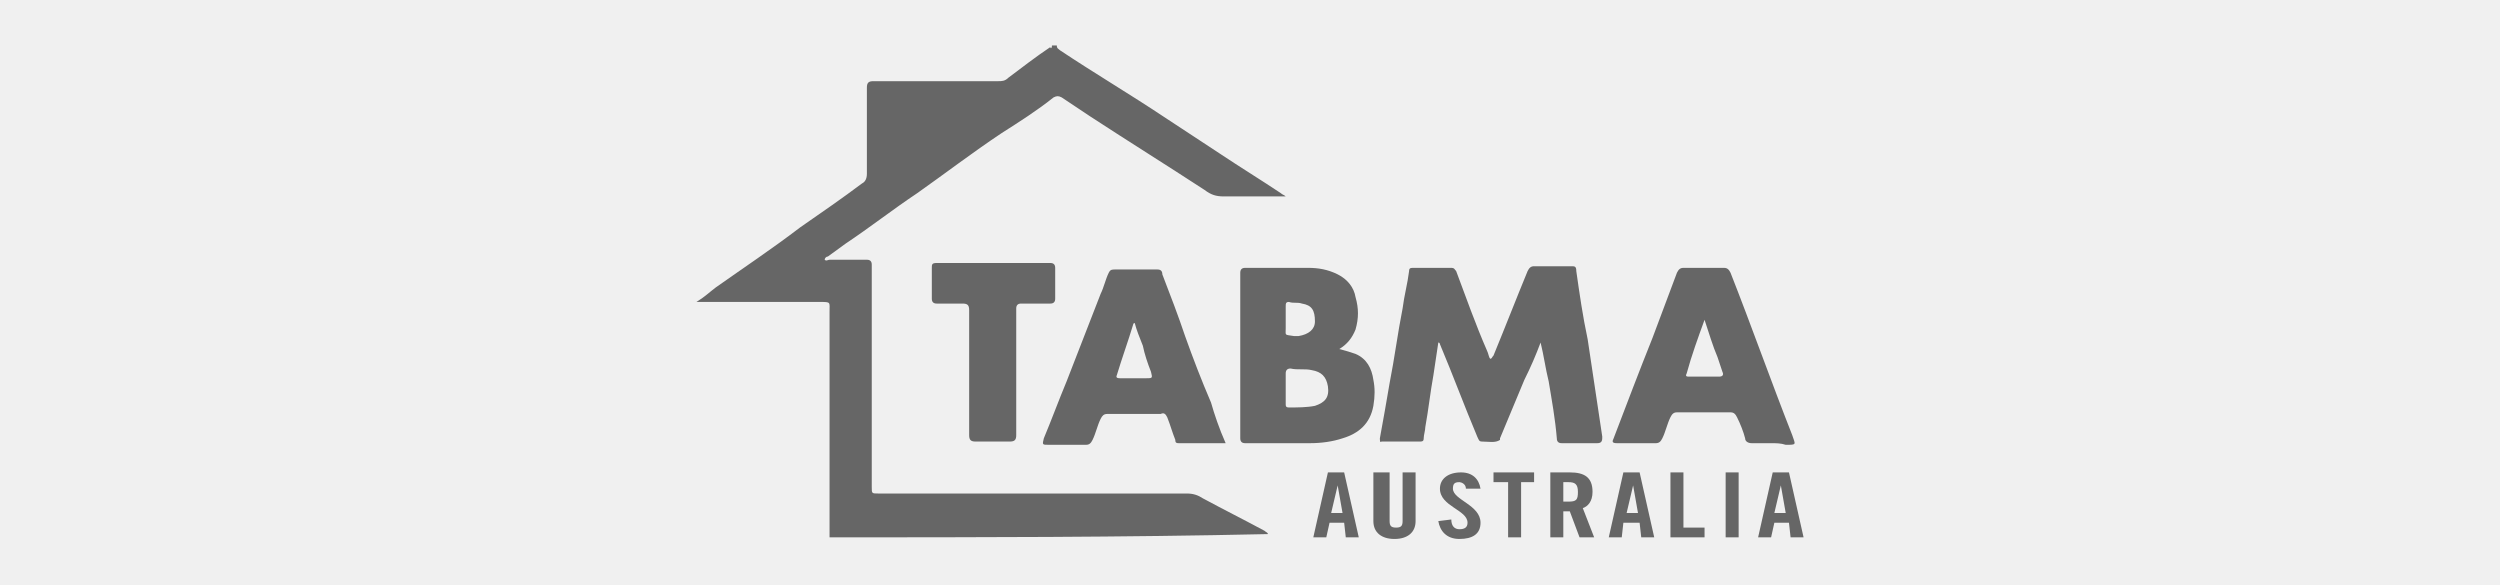
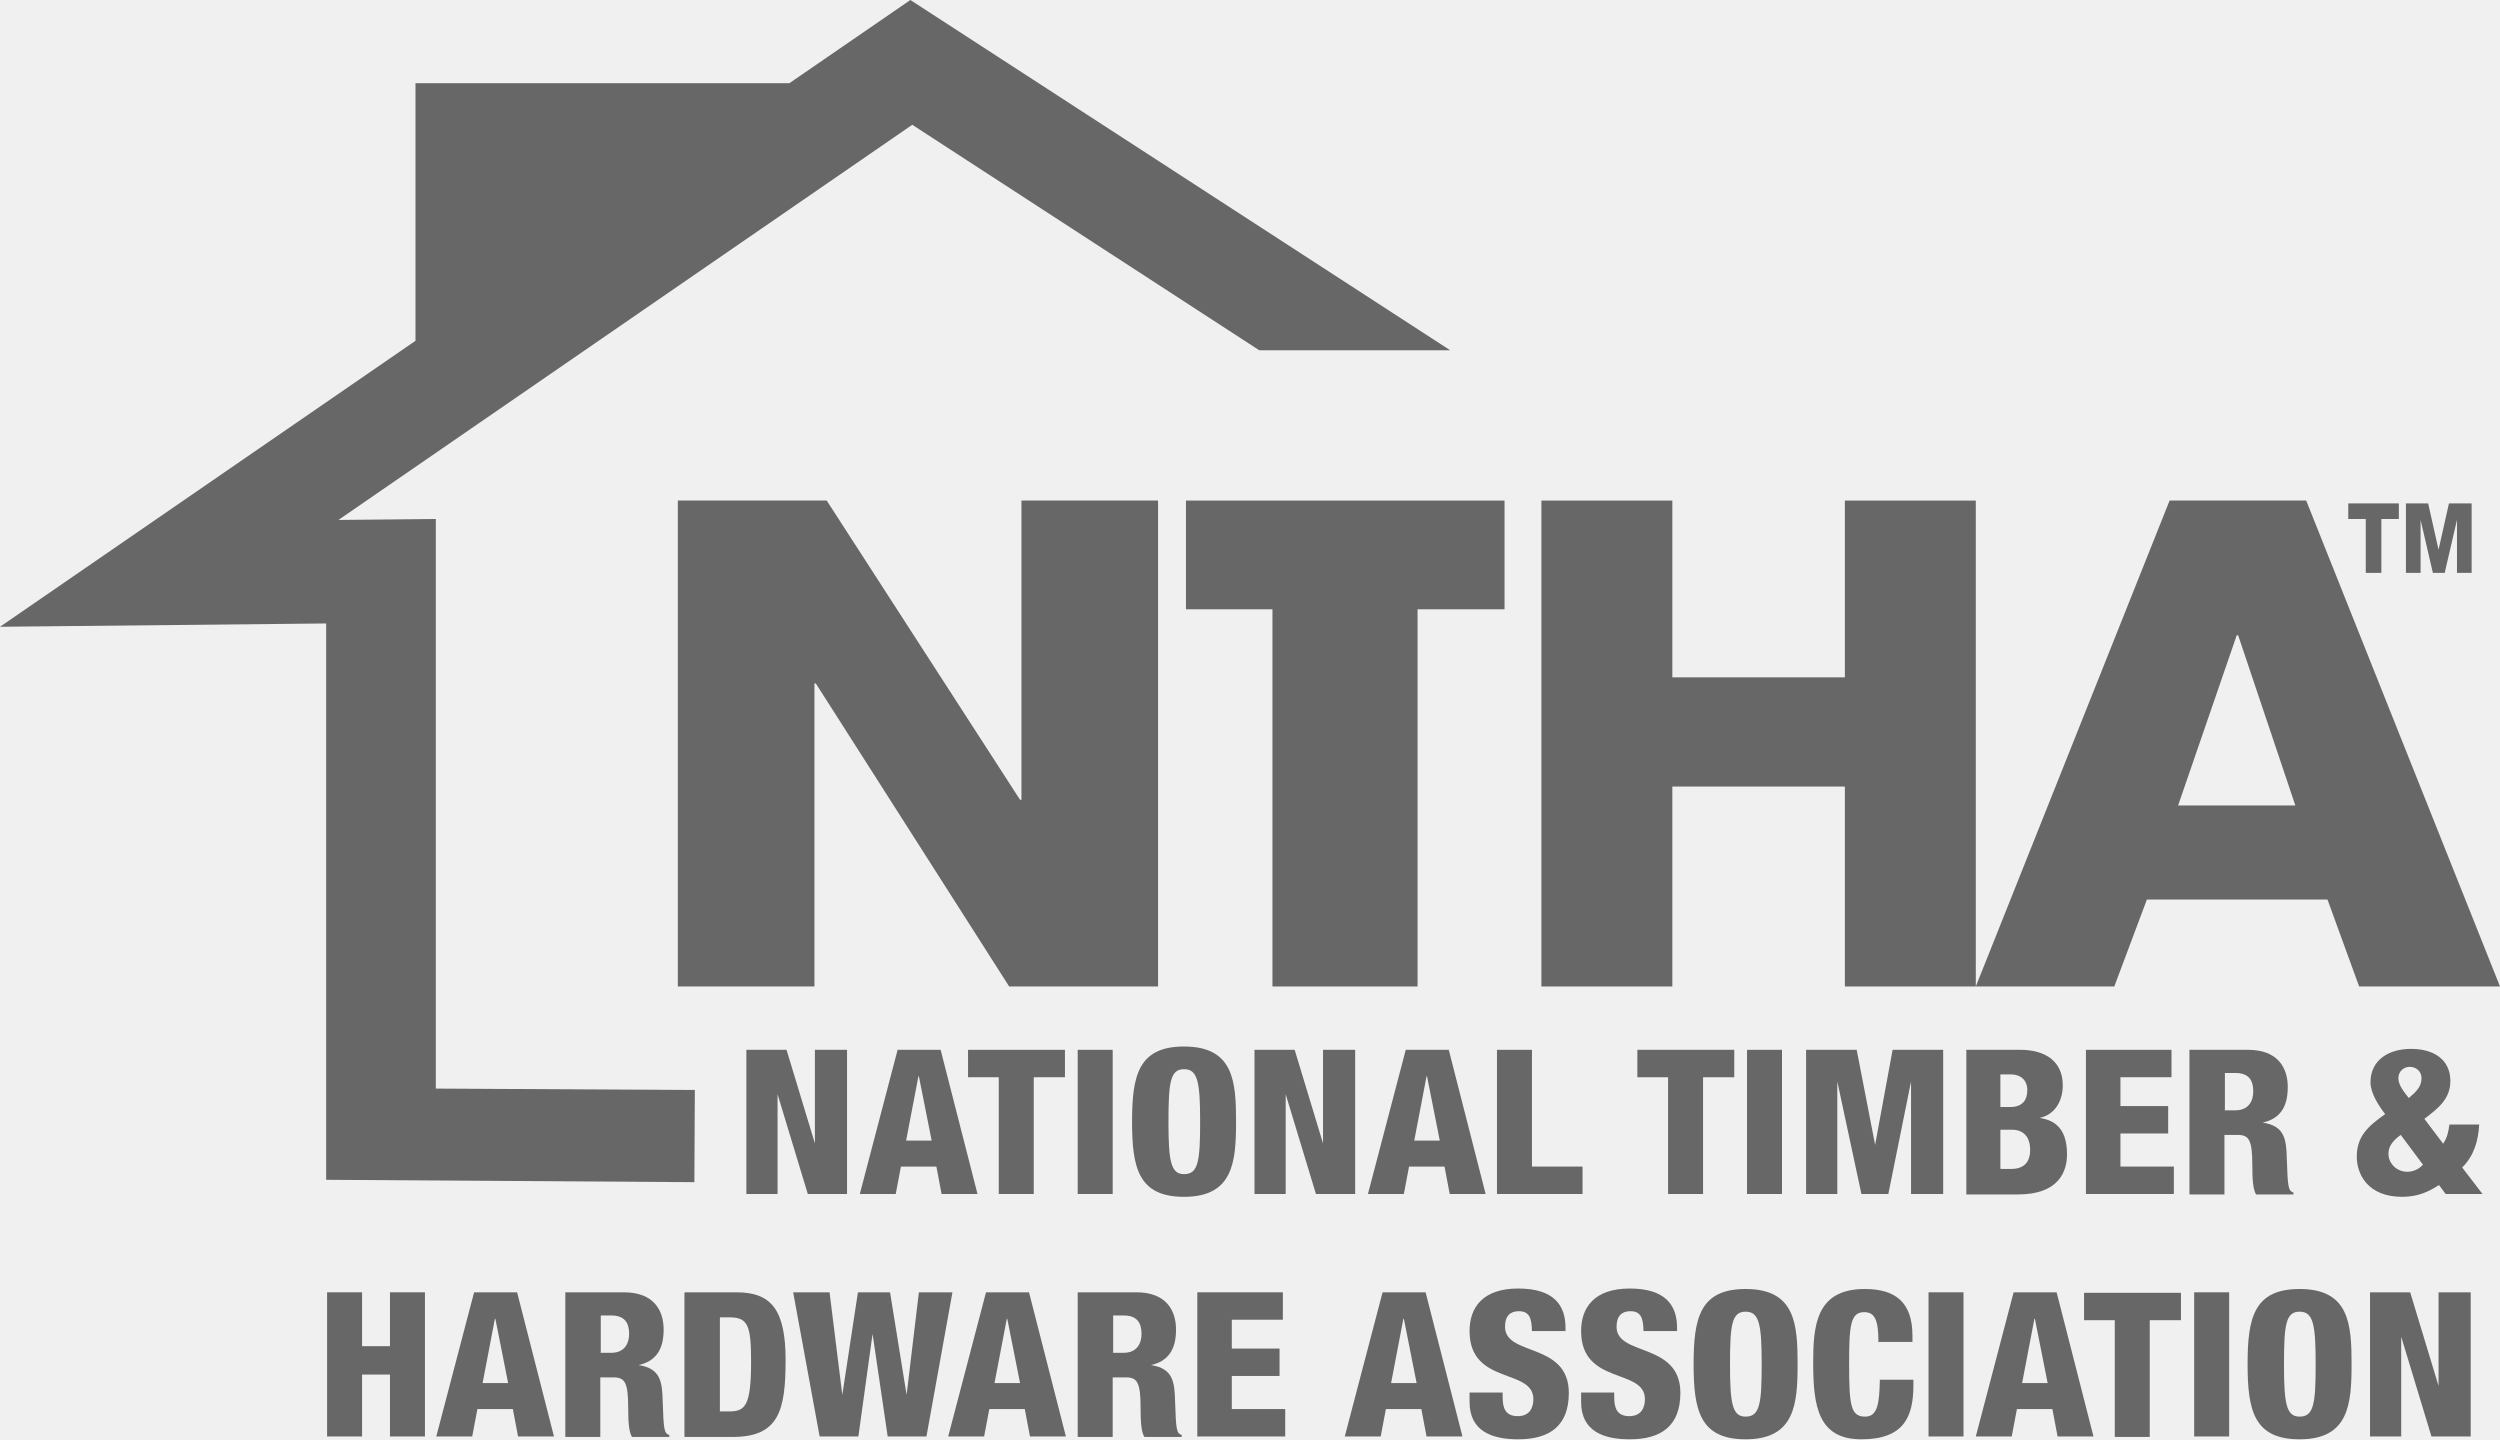
- <svg xmlns="http://www.w3.org/2000/svg" version="1.1" id="Layer_1" x="0px" y="0px" viewBox="0 0 154 36" style="enable-background:new 0 0 154 36;" xml:space="preserve">
-   <style type="text/css">
- 	.st0{fill:#1A2959;}
- 	.st1{fill:#666666;}
- 	.st2{fill:#FFFFFF;}
- 	.st3{fill:#06FFD5;}
- 	.st4{fill:#E9F6F6;}
- 	.st5{fill:#AADDDD;}
- 	.st6{fill:#B6E5F5;}
- 	.st7{opacity:0.17;fill:none;stroke:#C2C6D3;stroke-width:30;stroke-miterlimit:10;}
- 	.st8{fill:#39DBD0;}
- 	.st9{fill:#4E82F7;}
- 	.st10{fill:#AAEBEB;}
- 	.st11{fill:#67D4E4;}
- 	.st12{fill:#71C0E6;}
- 	.st13{fill:#FEFEFE;}
- 	.st14{fill:#FBD62E;}
- 	.st15{fill:#FAD52E;}
- 	.st16{fill:#5FB8E0;}
- 	.st17{fill:#5FB7DF;}
- 	.st18{fill:#449D84;}
- 	.st19{fill:#9BFFEE;}
- 	.st20{fill:#C5EAF7;}
- 	.st21{fill:#2A94F4;}
- 	.st22{fill:#0E538C;}
- 	.st23{fill-rule:evenodd;clip-rule:evenodd;fill:#B6E5F5;}
- 	.st24{fill-rule:evenodd;clip-rule:evenodd;fill:#0A3C5F;}
- 	.st25{fill-rule:evenodd;clip-rule:evenodd;fill:#CC346F;}
- 	.st26{fill-rule:evenodd;clip-rule:evenodd;fill:#1A2959;}
- 	.st27{fill:#E5AB83;}
- 	.st28{fill:#EFB68F;}
- 	.st29{fill:#1989DD;}
- 	.st30{fill:#FFBE55;}
- 	.st31{fill:#F7C39F;}
- 	.st32{fill:#34A2F4;}
- 	.st33{fill:#00A48E;}
- 	.st34{fill:#7FCF5F;}
- 	.st35{fill:url(#SVGID_1_);}
- 	.st36{fill:url(#SVGID_00000054254087246762445470000005644328281129751177_);}
- 	.st37{fill:url(#SVGID_00000115515800322735013300000017461720351247196317_);}
- 	.st38{fill:url(#SVGID_00000083090495873634545500000016719735855457455756_);}
- 	.st39{fill:url(#SVGID_00000061438209675087386000000017576309266849648297_);}
- 	.st40{fill:url(#SVGID_00000156582494915411697210000002622131659458375560_);}
- 	.st41{fill:url(#SVGID_00000094612981922231005960000003919706905108722335_);}
- 	.st42{fill:url(#SVGID_00000021833909275833699550000012516650189515232652_);}
- 	.st43{fill:url(#SVGID_00000028285426613738086190000010201326995338225041_);}
- 	.st44{fill:url(#SVGID_00000002367273771334126220000016541591441285671094_);}
- 	.st45{fill:url(#SVGID_00000136372719274990113760000005823942685852005279_);}
- 	.st46{fill:#00BF95;}
- 	.st47{fill:#004032;}
- 	.st48{fill:#00FFC6;}
- </style>
-   <g>
+ <svg xmlns="http://www.w3.org/2000/svg" id="Layer_2" viewBox="0 0 52.89 30.46">
+   <defs>
+     <style>.cls-1{fill:#676767;}</style>
+   </defs>
+   <g id="Layer_1-2">
+     <g id="Layer_1-2">
+       <g>
+         <g>
+           <path class="cls-1" d="m15.79,22.21h.85l.6,1.98h0v-1.98h.68v3.05h-.83l-.64-2.11h0v2.11h-.66s0-3.05,0-3.05Z" />
+           <path class="cls-1" d="m18.98,22.21h.92l.78,3.05h-.76l-.11-.58h-.75l-.11.58h-.76l.8-3.05h0Zm.45.56h0l-.26,1.36h.54l-.27-1.36Z" />
+           <path class="cls-1" d="m21.14,22.79h-.66v-.58h2.05v.58h-.66v2.47h-.74v-2.47Z" />
+           <path class="cls-1" d="m22.8,22.21h.74v3.05h-.74v-3.05Z" />
+           <path class="cls-1" d="m25.05,25.32c-.97,0-1.1-.62-1.1-1.59s.13-1.59,1.1-1.59c1.05,0,1.1.74,1.1,1.59s-.06,1.59-1.1,1.59Zm0-.48c.3,0,.34-.27.34-1.11s-.05-1.11-.34-1.11-.33.27-.33,1.11.05,1.11.33,1.11Z" />
+           <path class="cls-1" d="m26.54,22.21h.85l.6,1.98h0v-1.98h.68v3.05h-.83l-.64-2.11h0v2.11h-.66s0-3.05,0-3.05Z" />
+           <path class="cls-1" d="m29.73,22.21h.92l.78,3.05h-.76l-.11-.58h-.75l-.11.58h-.76l.8-3.05h0Zm.45.56h0l-.26,1.36h.54l-.27-1.36Z" />
+           <path class="cls-1" d="m31.67,22.21h.74v2.47h1.07v.58h-1.81v-3.05Z" />
+           <path class="cls-1" d="m35.3,22.79h-.66v-.58h2.05v.58h-.66v2.47h-.74s0-2.47,0-2.47Z" />
+           <path class="cls-1" d="m36.96,22.21h.74v3.05h-.74v-3.05Z" />
+           <path class="cls-1" d="m38.2,22.21h1.08l.39,2.01h0l.37-2.01h1.07v3.05h-.68v-2.38h0l-.48,2.38h-.57l-.51-2.38h0v2.38h-.66v-3.05h0Z" />
+           <path class="cls-1" d="m41.59,22.21h1.15c.54,0,.9.25.9.75,0,.36-.19.63-.49.69h0c.23.04.58.14.58.77,0,.36-.17.85-1.04.85h-1.09v-3.05h0Zm.74,1.21h.2c.25,0,.36-.14.36-.36,0-.16-.09-.33-.36-.33h-.21v.69h0Zm0,1.31h.22c.3,0,.4-.18.4-.4,0-.3-.16-.43-.39-.43h-.24v.82h0Z" />
+           <path class="cls-1" d="m44.12,22.21h1.82v.58h-1.08v.61h1.01v.58h-1.01v.7h1.13v.58h-1.86v-3.05h0Z" />
+           <path class="cls-1" d="m46.32,22.21h1.24c.63,0,.84.38.84.79,0,.44-.18.67-.53.75h0c.47.07.5.36.51.77.02.6.03.67.14.71v.04h-.79c-.06-.1-.08-.28-.08-.62,0-.53-.07-.64-.31-.64h-.28v1.26h-.74s0-3.05,0-3.05Zm.74,1.28h.23c.3,0,.38-.22.38-.4,0-.23-.09-.39-.38-.39h-.22v.78h0Z" />
+           <path class="cls-1" d="m51.69,24.19c.09-.13.11-.26.13-.4h.63c-.02.35-.11.66-.36.91l.43.56h-.78l-.14-.19c-.23.15-.46.25-.78.25-.72,0-.96-.47-.96-.85,0-.44.25-.65.6-.9-.13-.17-.31-.44-.31-.67,0-.48.39-.71.86-.71s.83.22.83.68c0,.38-.26.58-.55.8l.4.53Zm-.9-.18c-.18.13-.26.25-.26.4,0,.2.17.38.4.38.13,0,.25-.06.33-.15l-.47-.63h0Zm.17-.78c.14-.12.27-.23.27-.42,0-.15-.12-.24-.25-.24-.12,0-.24.09-.24.24s.12.29.22.42Z" />
+           <path class="cls-1" d="m6.92,27.34h.74v1.14h.59v-1.14h.74v3.05h-.74v-1.31h-.59v1.31h-.74v-3.05Z" />
+           <path class="cls-1" d="m10.02,27.34h.92l.78,3.05h-.76l-.11-.58h-.75l-.11.58h-.76l.8-3.05h0Zm.45.56h0l-.26,1.36h.54l-.27-1.36Z" />
+           <path class="cls-1" d="m11.96,27.34h1.24c.63,0,.84.38.84.79,0,.44-.18.67-.53.75h0c.47.07.5.36.51.77.02.6.03.67.14.71v.04h-.79c-.06-.1-.08-.28-.08-.62,0-.53-.07-.64-.31-.64h-.28v1.26h-.74s0-3.05,0-3.05Zm.74,1.28h.23c.3,0,.38-.22.38-.4,0-.23-.09-.39-.38-.39h-.22v.78h0Z" />
+           <path class="cls-1" d="m14.49,27.34h1.09c.73,0,1.04.36,1.04,1.43s-.14,1.63-1.12,1.63h-1.02v-3.05h0Zm.74,2.52h.2c.34,0,.46-.13.46-1.05,0-.75-.06-.94-.45-.94h-.21v2h0Z" />
+           <path class="cls-1" d="m16.81,27.34h.74l.27,2.17h0l.33-2.17h.68l.35,2.17h0l.26-2.17h.71l-.55,3.05h-.82l-.32-2.17h0l-.3,2.17h-.82l-.56-3.05h0Z" />
+           <path class="cls-1" d="m20.85,27.34h.92l.78,3.05h-.76l-.11-.58h-.75l-.11.58h-.76l.8-3.05h0Zm.45.56h0l-.26,1.36h.54l-.27-1.36Z" />
+           <path class="cls-1" d="m22.8,27.34h1.24c.63,0,.84.38.84.79,0,.44-.18.67-.53.75h0c.47.07.5.36.51.77.02.6.03.67.14.71v.04h-.79c-.06-.1-.08-.28-.08-.62,0-.53-.07-.64-.31-.64h-.28v1.26h-.74s0-3.05,0-3.05Zm.74,1.28h.23c.3,0,.38-.22.38-.4,0-.23-.09-.39-.38-.39h-.22v.78h0Z" />
+           <path class="cls-1" d="m25.32,27.34h1.82v.58h-1.08v.61h1.01v.58h-1.01v.7h1.13v.58h-1.86v-3.05h0Z" />
+           <path class="cls-1" d="m29.24,27.34h.92l.78,3.05h-.76l-.11-.58h-.75l-.11.58h-.76l.8-3.05h0Zm.45.56h0l-.26,1.36h.54l-.27-1.36Z" />
+           <path class="cls-1" d="m31.79,29.46v.1c0,.23.06.4.32.4s.33-.19.33-.36c0-.66-1.35-.29-1.35-1.44,0-.49.27-.9,1.03-.9s1,.36,1,.83v.07h-.71c0-.14-.02-.25-.06-.32-.05-.07-.11-.1-.22-.1-.18,0-.29.1-.29.33,0,.63,1.35.32,1.35,1.4,0,.69-.4.98-1.07.98-.54,0-1.03-.16-1.03-.79v-.2h.71Z" />
+           <path class="cls-1" d="m34.15,29.46v.1c0,.23.06.4.32.4s.33-.19.33-.36c0-.66-1.35-.29-1.35-1.44,0-.49.27-.9,1.03-.9s1,.36,1,.83v.07h-.71c0-.14-.02-.25-.06-.32-.05-.07-.11-.1-.22-.1-.18,0-.29.1-.29.33,0,.63,1.35.32,1.35,1.4,0,.69-.4.98-1.07.98-.54,0-1.03-.16-1.03-.79v-.2h.71Z" />
+           <path class="cls-1" d="m36.93,30.45c-.97,0-1.1-.62-1.1-1.59s.13-1.59,1.1-1.59c1.05,0,1.1.74,1.1,1.59s-.06,1.59-1.1,1.59Zm0-.48c.3,0,.34-.27.34-1.11s-.05-1.11-.34-1.11-.33.27-.33,1.11.05,1.11.33,1.11Z" />
+           <path class="cls-1" d="m39.74,28.4c0-.44-.06-.64-.3-.64-.29,0-.32.28-.32,1.07,0,.9.03,1.14.34,1.14.27,0,.3-.3.31-.78h.71v.11c0,.66-.19,1.15-1.1,1.15s-1.02-.69-1.02-1.61c0-.78.05-1.57,1.09-1.57.65,0,1.01.28,1.01.99v.13h-.71,0Z" />
+           <path class="cls-1" d="m40.8,27.34h.74v3.05h-.74v-3.05Z" />
+           <path class="cls-1" d="m42.59,27.34h.92l.78,3.05h-.76l-.11-.58h-.75l-.11.58h-.76l.8-3.05h0Zm.45.56h0l-.26,1.36h.54l-.27-1.36Z" />
+           <path class="cls-1" d="m44.75,27.93h-.66v-.58h2.05v.58h-.66v2.47h-.74s0-2.47,0-2.47Z" />
+           <path class="cls-1" d="m46.42,27.34h.74v3.05h-.74v-3.05Z" />
+           <path class="cls-1" d="m48.65,30.45c-.97,0-1.1-.62-1.1-1.59s.13-1.59,1.1-1.59c1.05,0,1.1.74,1.1,1.59s-.06,1.59-1.1,1.59Zm0-.48c.3,0,.34-.27.34-1.11s-.05-1.11-.34-1.11-.33.27-.33,1.11.05,1.11.33,1.11Z" />
+           <path class="cls-1" d="m50.14,27.34h.85l.6,1.98h0v-1.98h.68v3.05h-.83l-.64-2.11h0v2.11h-.66s0-3.05,0-3.05Z" />
+         </g>
+         <polygon class="cls-1" points="19.26 0 16.7 1.76 8.79 1.76 8.79 7.21 0 13.26 6.9 13.19 6.9 24.96 14.69 25.01 14.7 23.06 9.22 23.03 9.22 10.98 7.16 11 19.3 2.64 26.64 7.41 30.68 7.41 19.26 0" />
+       </g>
+     </g>
+     <path class="cls-1" d="m14.34,10.59h3.15l4.09,6.33h.03v-6.33h2.89v10.28h-3.15l-4.09-6.41h-.03v6.41h-2.89v-10.28Z" />
+     <path class="cls-1" d="m31.82,12.89h-1.83v7.98h-3.07v-7.98h-1.83v-2.3h6.74v2.3Z" />
+     <path class="cls-1" d="m32.61,10.59h2.77v3.74h3.65v-3.74h2.77v10.28h-2.77v-4.23h-3.65v4.23h-2.77v-10.28Z" />
+     <path class="cls-1" d="m45.89,10.59h2.9l4.1,10.28h-2.98l-.67-1.84h-3.82l-.69,1.84h-2.93l4.1-10.28Zm.18,6.45h2.49l-1.21-3.6h-.03l-1.24,3.6Z" />
    <g>
-       <path class="st1" d="M51.1,33.1c0-4.6,0-9.3,0-13.9c0-0.6,0.1-0.6-0.6-0.6c-2.4,0-4.7,0-7.1,0c-0.1,0-0.2,0-0.5,0    c0.5-0.3,0.8-0.6,1.2-0.9c1.7-1.2,3.5-2.4,5.2-3.7c1.3-0.9,2.6-1.8,3.8-2.7c0.2-0.1,0.3-0.3,0.3-0.6c0-1.8,0-3.5,0-5.3    c0-0.3,0.1-0.4,0.4-0.4c2.6,0,5.2,0,7.7,0c0.2,0,0.4,0,0.6-0.2c0.8-0.6,1.7-1.3,2.6-1.9C64.7,3,64.8,3,64.8,2.8c0.1,0,0.2,0,0.3,0    c0,0.2,0.1,0.2,0.2,0.3c2.1,1.4,4.3,2.7,6.4,4.1C72.9,8,74,8.7,75.2,9.5c1.2,0.8,2.5,1.6,3.7,2.4c0.1,0.1,0.2,0.1,0.3,0.2    c-0.2,0-0.3,0-0.4,0c-1.1,0-2.3,0-3.4,0c-0.5,0-0.8-0.1-1.2-0.4c-2.3-1.5-4.7-3-7-4.5c-0.6-0.4-1.2-0.8-1.8-1.2    c-0.2-0.1-0.3-0.1-0.5,0c-1,0.8-2.1,1.5-3.2,2.2c-1.8,1.2-3.5,2.5-5.2,3.7c-1.5,1-2.9,2.1-4.4,3.1c-0.4,0.3-0.7,0.5-1.1,0.8    c-0.1,0-0.2,0.1-0.2,0.2c0.1,0.1,0.2,0,0.3,0c0.8,0,1.5,0,2.3,0c0.2,0,0.3,0.1,0.3,0.3c0,0.5,0,1.1,0,1.6c0,4,0,8.1,0,12.1    c0,0.4,0,0.4,0.4,0.4c6.3,0,12.6,0,19,0c0.4,0,0.7,0.1,1,0.3c1.3,0.7,2.5,1.3,3.8,2c0.1,0.1,0.2,0.1,0.2,0.2    C69.2,33.1,60.1,33.1,51.1,33.1z" />
-       <path class="st1" d="M94.9,21.1c-0.3,0.8-0.6,1.5-1,2.3c-0.5,1.2-1,2.4-1.5,3.6c0,0,0,0.1,0,0.1c-0.3,0.2-0.7,0.1-1.1,0.1    c-0.2,0-0.2-0.1-0.3-0.3c-0.8-1.9-1.5-3.8-2.3-5.7c0,0,0-0.1-0.1-0.1c-0.1,0.7-0.2,1.3-0.3,2c-0.2,1.1-0.3,2.1-0.5,3.2    c0,0.2-0.1,0.5-0.1,0.7c0,0.2-0.1,0.2-0.3,0.2c-0.8,0-1.6,0-2.3,0C85,27.3,85,27.1,85,27c0.2-1.1,0.4-2.2,0.6-3.4    c0.3-1.5,0.5-3.1,0.8-4.6c0.1-0.8,0.3-1.5,0.4-2.3c0-0.2,0.1-0.2,0.3-0.2c0.8,0,1.6,0,2.3,0c0.2,0,0.2,0.1,0.3,0.2    c0.6,1.6,1.2,3.3,1.9,4.9c0.1,0.2,0.1,0.4,0.2,0.5c0.1,0,0.1-0.1,0.2-0.2c0.7-1.7,1.4-3.5,2.1-5.2c0.1-0.2,0.2-0.3,0.4-0.3    c0.8,0,1.5,0,2.3,0c0.2,0,0.3,0,0.3,0.3c0.2,1.4,0.4,2.8,0.7,4.2c0.3,2,0.6,4,0.9,6c0,0.2,0,0.4-0.3,0.4c-0.7,0-1.5,0-2.2,0    c-0.2,0-0.3-0.1-0.3-0.3c-0.1-1.2-0.3-2.3-0.5-3.5C95.2,22.7,95.1,21.9,94.9,21.1C95,21.1,95,21.1,94.9,21.1z" />
-       <path class="st1" d="M82.5,21.5c0.4,0.1,0.7,0.2,1,0.3c0.7,0.3,1,0.9,1.1,1.6c0.1,0.5,0.1,1,0,1.6c-0.2,1.1-0.9,1.7-1.9,2    c-0.6,0.2-1.3,0.3-2,0.3c-1.3,0-2.7,0-4,0c-0.2,0-0.3-0.1-0.3-0.3c0-3.4,0-6.8,0-10.2c0-0.2,0.1-0.3,0.3-0.3c1.3,0,2.6,0,3.9,0    c0.6,0,1.2,0.1,1.8,0.4c0.6,0.3,1,0.8,1.1,1.4c0.2,0.7,0.2,1.3,0,2C83.3,20.8,83,21.2,82.5,21.5z M79.2,23.9c0,0.3,0,0.6,0,1    c0,0.1,0,0.2,0.2,0.2c0.5,0,1.1,0,1.6-0.1c0.6-0.2,0.9-0.5,0.8-1.2c-0.1-0.6-0.4-0.9-1-1c-0.4-0.1-0.9,0-1.3-0.1    c-0.2,0-0.3,0.1-0.3,0.3C79.2,23.4,79.2,23.7,79.2,23.9z M79.7,20.7c0.1,0,0.2,0,0.3,0c0.6-0.1,1-0.4,1-0.9c0-0.7-0.2-1-0.8-1.1    c-0.3-0.1-0.5,0-0.8-0.1c-0.2,0-0.2,0.1-0.2,0.3c0,0.4,0,0.9,0,1.3C79.2,20.7,79.1,20.6,79.7,20.7z" />
-       <path class="st1" d="M109.1,27.3c-0.4,0-0.8,0-1.2,0c-0.2,0-0.4-0.1-0.4-0.3c-0.1-0.4-0.3-0.9-0.5-1.3c-0.1-0.2-0.2-0.3-0.4-0.3    c-1.1,0-2.2,0-3.3,0c-0.2,0-0.3,0.1-0.4,0.3c-0.2,0.4-0.3,0.9-0.5,1.3c-0.1,0.2-0.2,0.3-0.4,0.3c-0.8,0-1.6,0-2.4,0    c-0.3,0-0.3-0.1-0.2-0.3c0.8-2.1,1.6-4.2,2.4-6.2c0.5-1.3,1-2.7,1.5-4c0.1-0.2,0.2-0.3,0.4-0.3c0.8,0,1.7,0,2.5,0    c0.2,0,0.3,0.1,0.4,0.3c1.3,3.3,2.5,6.7,3.8,10c0.2,0.6,0.3,0.6-0.4,0.6C109.7,27.3,109.4,27.3,109.1,27.3z M105,19.7    c-0.4,1.1-0.8,2.2-1.1,3.3c-0.1,0.2,0,0.2,0.2,0.2c0.6,0,1.2,0,1.8,0c0.2,0,0.3-0.1,0.2-0.3c-0.1-0.3-0.2-0.6-0.3-0.9    C105.5,21.3,105.3,20.6,105,19.7z" />
-       <path class="st1" d="M75.5,27.3c-1,0-1.9,0-2.9,0c-0.2,0-0.2-0.1-0.2-0.2c-0.2-0.5-0.3-0.9-0.5-1.4c-0.1-0.2-0.2-0.3-0.4-0.2    c-1.1,0-2.2,0-3.3,0c-0.2,0-0.3,0.1-0.4,0.3c-0.2,0.4-0.3,0.9-0.5,1.3c-0.1,0.2-0.2,0.3-0.4,0.3c-0.8,0-1.5,0-2.3,0    c-0.4,0-0.4,0-0.3-0.4c0.5-1.2,0.9-2.3,1.4-3.5c0.7-1.8,1.4-3.6,2.1-5.4c0.2-0.4,0.3-0.9,0.5-1.3c0.1-0.2,0.2-0.2,0.4-0.2    c0.9,0,1.7,0,2.6,0c0.2,0,0.3,0.1,0.3,0.3c0.5,1.3,1,2.6,1.4,3.8c0.5,1.4,1,2.7,1.6,4.1C74.8,25.5,75.1,26.4,75.5,27.3z     M69.9,19.9c-0.1,0-0.1,0.1-0.1,0.1c-0.3,1-0.7,2.1-1,3.1c-0.1,0.2,0.1,0.2,0.2,0.2c0.5,0,1.1,0,1.6,0c0.4,0,0.4,0,0.3-0.4    c-0.2-0.5-0.4-1.1-0.5-1.6C70.2,20.8,70,20.3,69.9,19.9z" />
-       <path class="st1" d="M62.6,23c0,1.3,0,2.6,0,3.8c0,0.3-0.1,0.4-0.4,0.4c-0.7,0-1.4,0-2.1,0c-0.3,0-0.4-0.1-0.4-0.4    c0-2.6,0-5.1,0-7.7c0-0.3-0.1-0.4-0.4-0.4c-0.5,0-1.1,0-1.6,0c-0.2,0-0.3-0.1-0.3-0.3c0-0.6,0-1.2,0-1.9c0-0.2,0-0.3,0.3-0.3    c2.3,0,4.7,0,7,0c0.2,0,0.3,0.1,0.3,0.3c0,0.6,0,1.3,0,1.9c0,0.2-0.1,0.3-0.3,0.3c-0.6,0-1.2,0-1.8,0c-0.2,0-0.3,0.1-0.3,0.3    C62.6,20.4,62.6,21.7,62.6,23z" />
-     </g>
-     <g>
-       <path class="st1" d="M81.7,33.1h-0.8l0.9-4h1l0.9,4h-0.8l-0.1-0.9h-0.9L81.7,33.1z M82,31.6h0.7l-0.3-1.7h0L82,31.6z" />
-       <path class="st1" d="M84.8,29.1h0.8v3c0,0.3,0.1,0.4,0.4,0.4c0.3,0,0.4-0.1,0.4-0.4v-3h0.8v3c0,0.7-0.5,1.1-1.3,1.1    c-0.8,0-1.3-0.4-1.3-1.1V29.1z" />
-       <path class="st1" d="M90.3,30.1c0-0.3-0.3-0.4-0.4-0.4c-0.3,0-0.4,0.1-0.4,0.4c0,0.7,1.7,1,1.7,2.1c0,0.7-0.5,1-1.3,1    c-0.8,0-1.2-0.5-1.3-1.1l0.8-0.1c0,0.4,0.2,0.6,0.5,0.6c0.3,0,0.5-0.1,0.5-0.4c0-0.8-1.7-1-1.7-2.1c0-0.6,0.5-1,1.3-1    c0.7,0,1.1,0.4,1.2,1L90.3,30.1z" />
-       <path class="st1" d="M92.8,29.7H92v-0.6h2.5v0.6h-0.8v3.4h-0.8V29.7z" />
-       <path class="st1" d="M96.3,33.1h-0.8v-4h1.2c0.9,0,1.4,0.3,1.4,1.2c0,0.6-0.3,0.9-0.6,1l0.7,1.8h-0.9l-0.6-1.6c-0.1,0-0.3,0-0.4,0    V33.1z M96.3,30.9h0.3c0.5,0,0.6-0.1,0.6-0.6c0-0.5-0.2-0.6-0.6-0.6h-0.3V30.9z" />
-       <path class="st1" d="M99.9,33.1h-0.8l0.9-4h1l0.9,4h-0.8l-0.1-0.9H100L99.9,33.1z M100.2,31.6h0.7l-0.3-1.7h0L100.2,31.6z" />
-       <path class="st1" d="M102.9,33.1v-4h0.8v3.4h1.3v0.6H102.9z" />
-       <path class="st1" d="M106.3,33.1v-4h0.8v4H106.3z" />
-       <path class="st1" d="M109.1,33.1h-0.8l0.9-4h1l0.9,4h-0.8l-0.1-0.9h-0.9L109.1,33.1z M109.3,31.6h0.7l-0.3-1.7h0L109.3,31.6z" />
+       <path class="cls-1" d="m50.75,10.98h-.37v1.14h-.33v-1.14h-.37v-.33h1.07v.33Z" />
+       <path class="cls-1" d="m50.89,10.65h.48l.22.98h0l.22-.98h.48v1.47h-.31v-1.12h0l-.26,1.12h-.25l-.26-1.12h0v1.12h-.31v-1.47Z" />
    </g>
  </g>
</svg>
